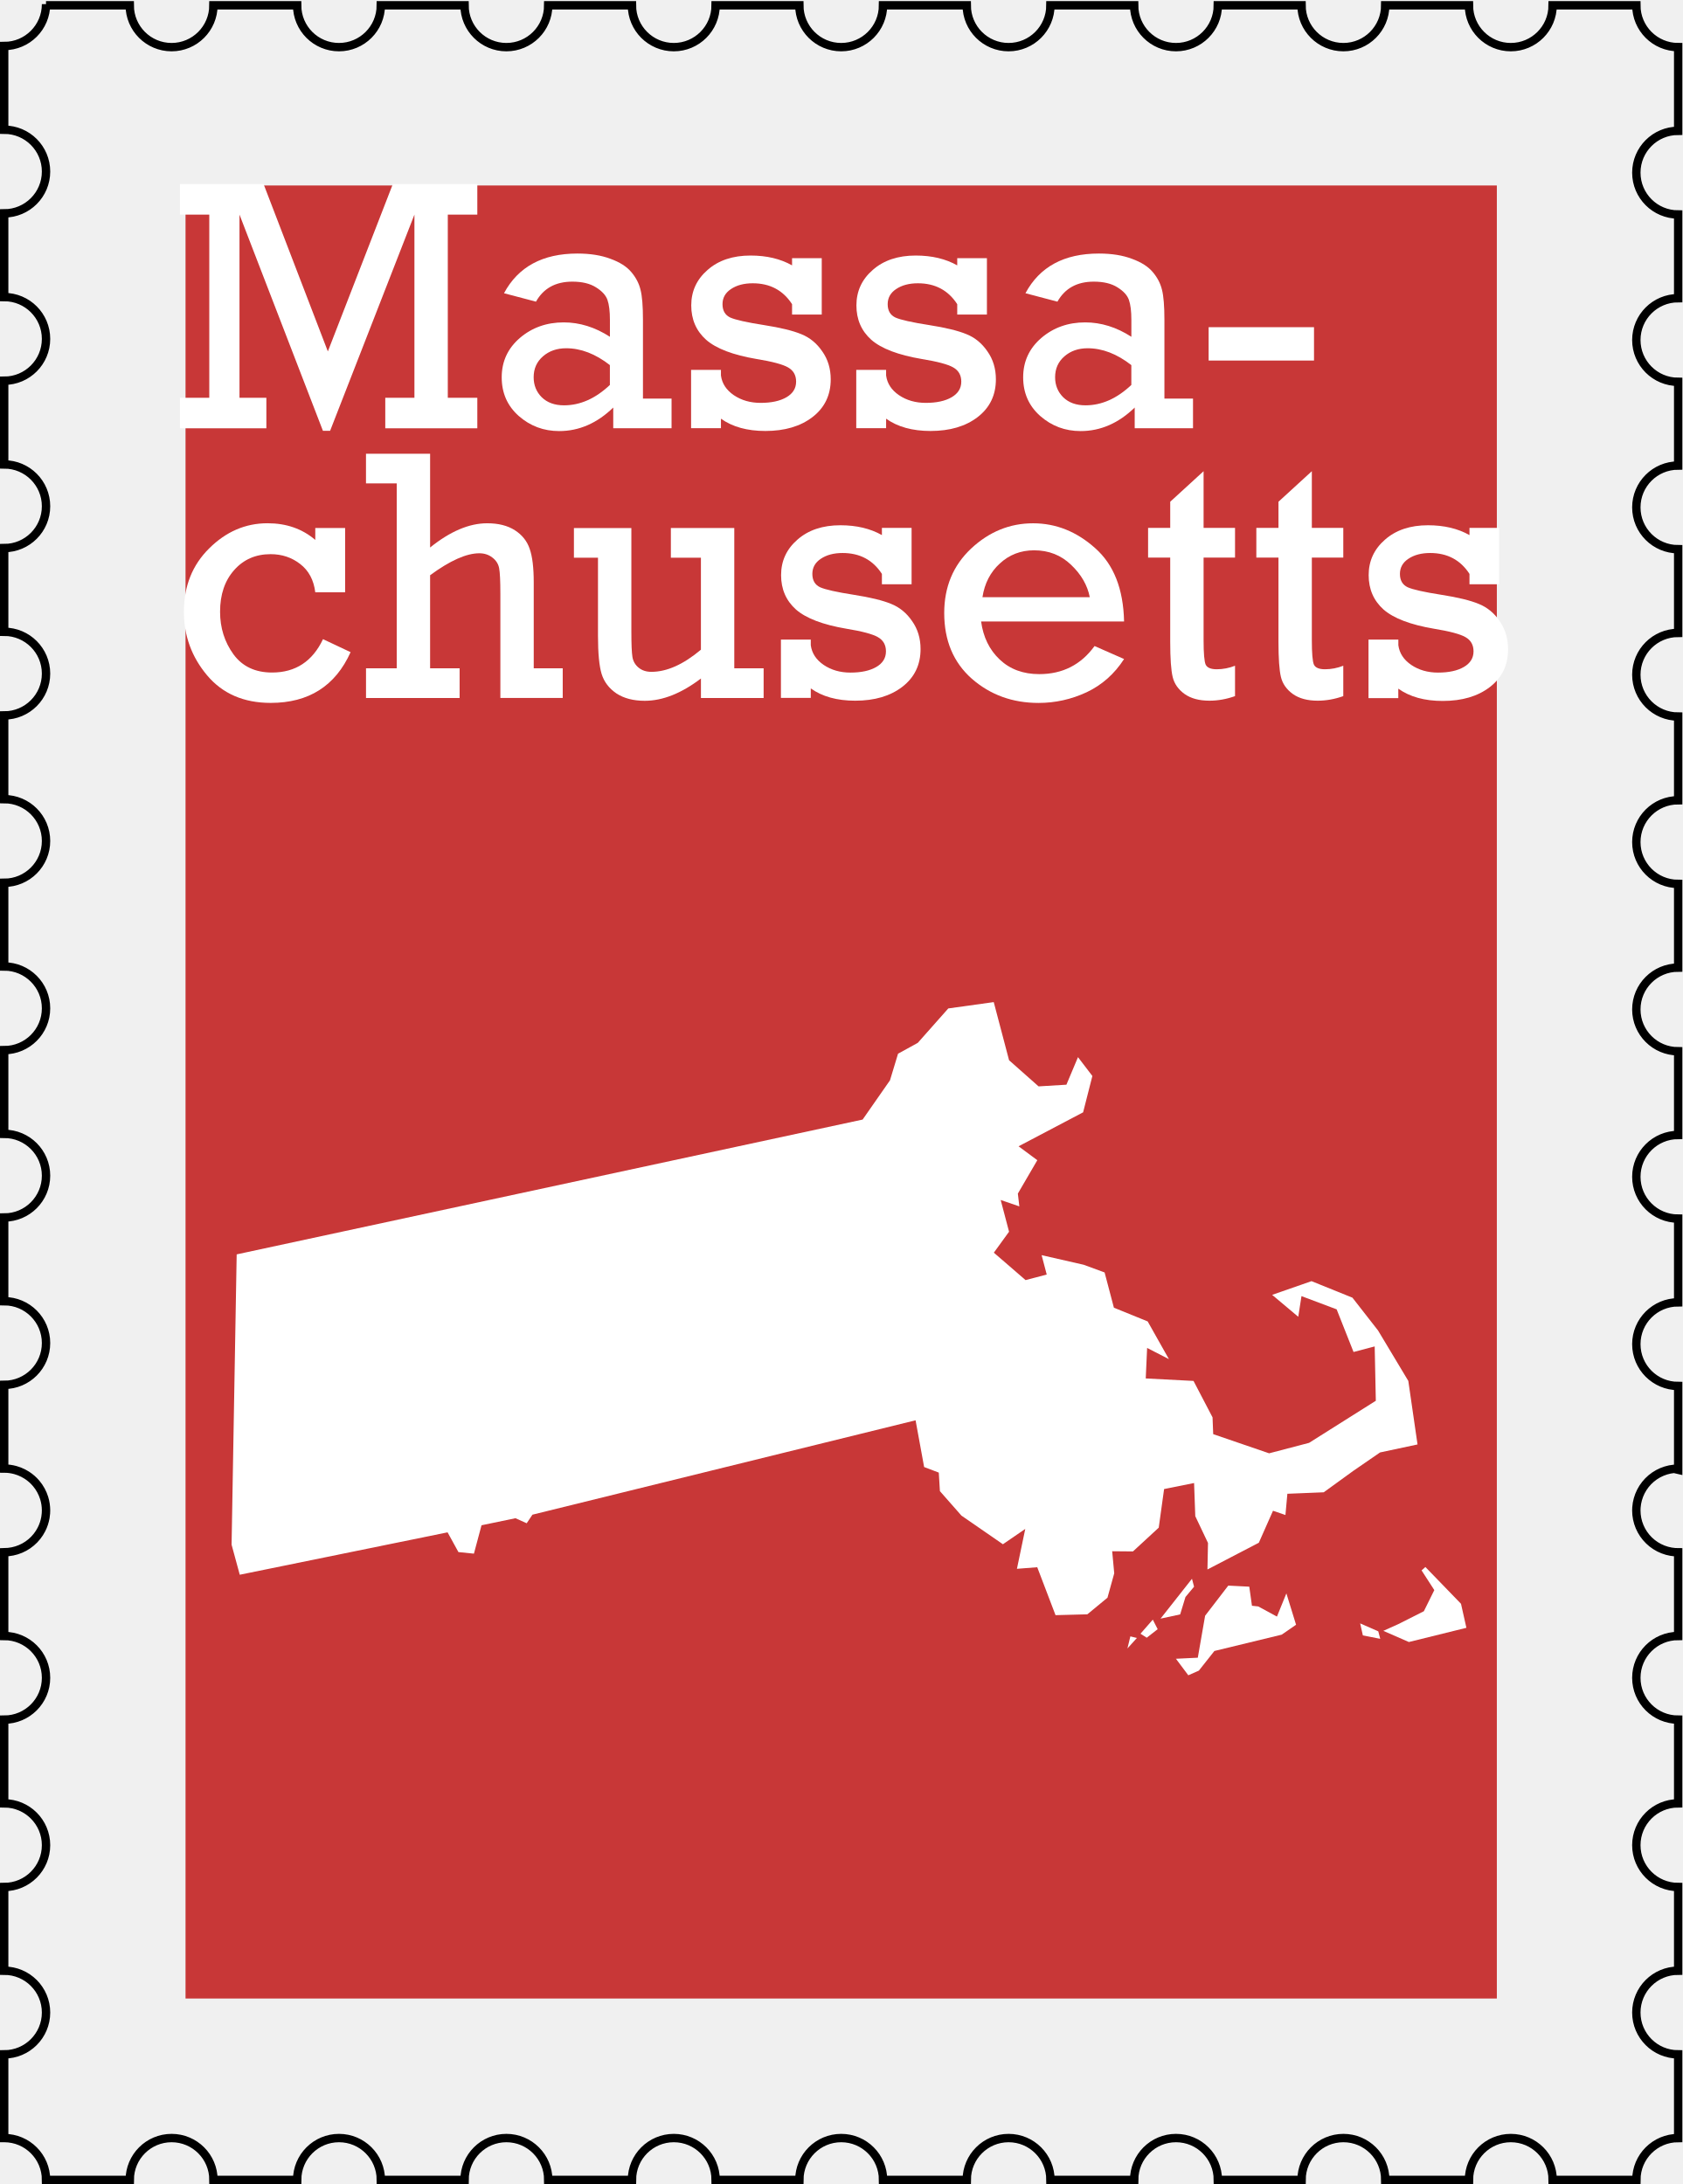
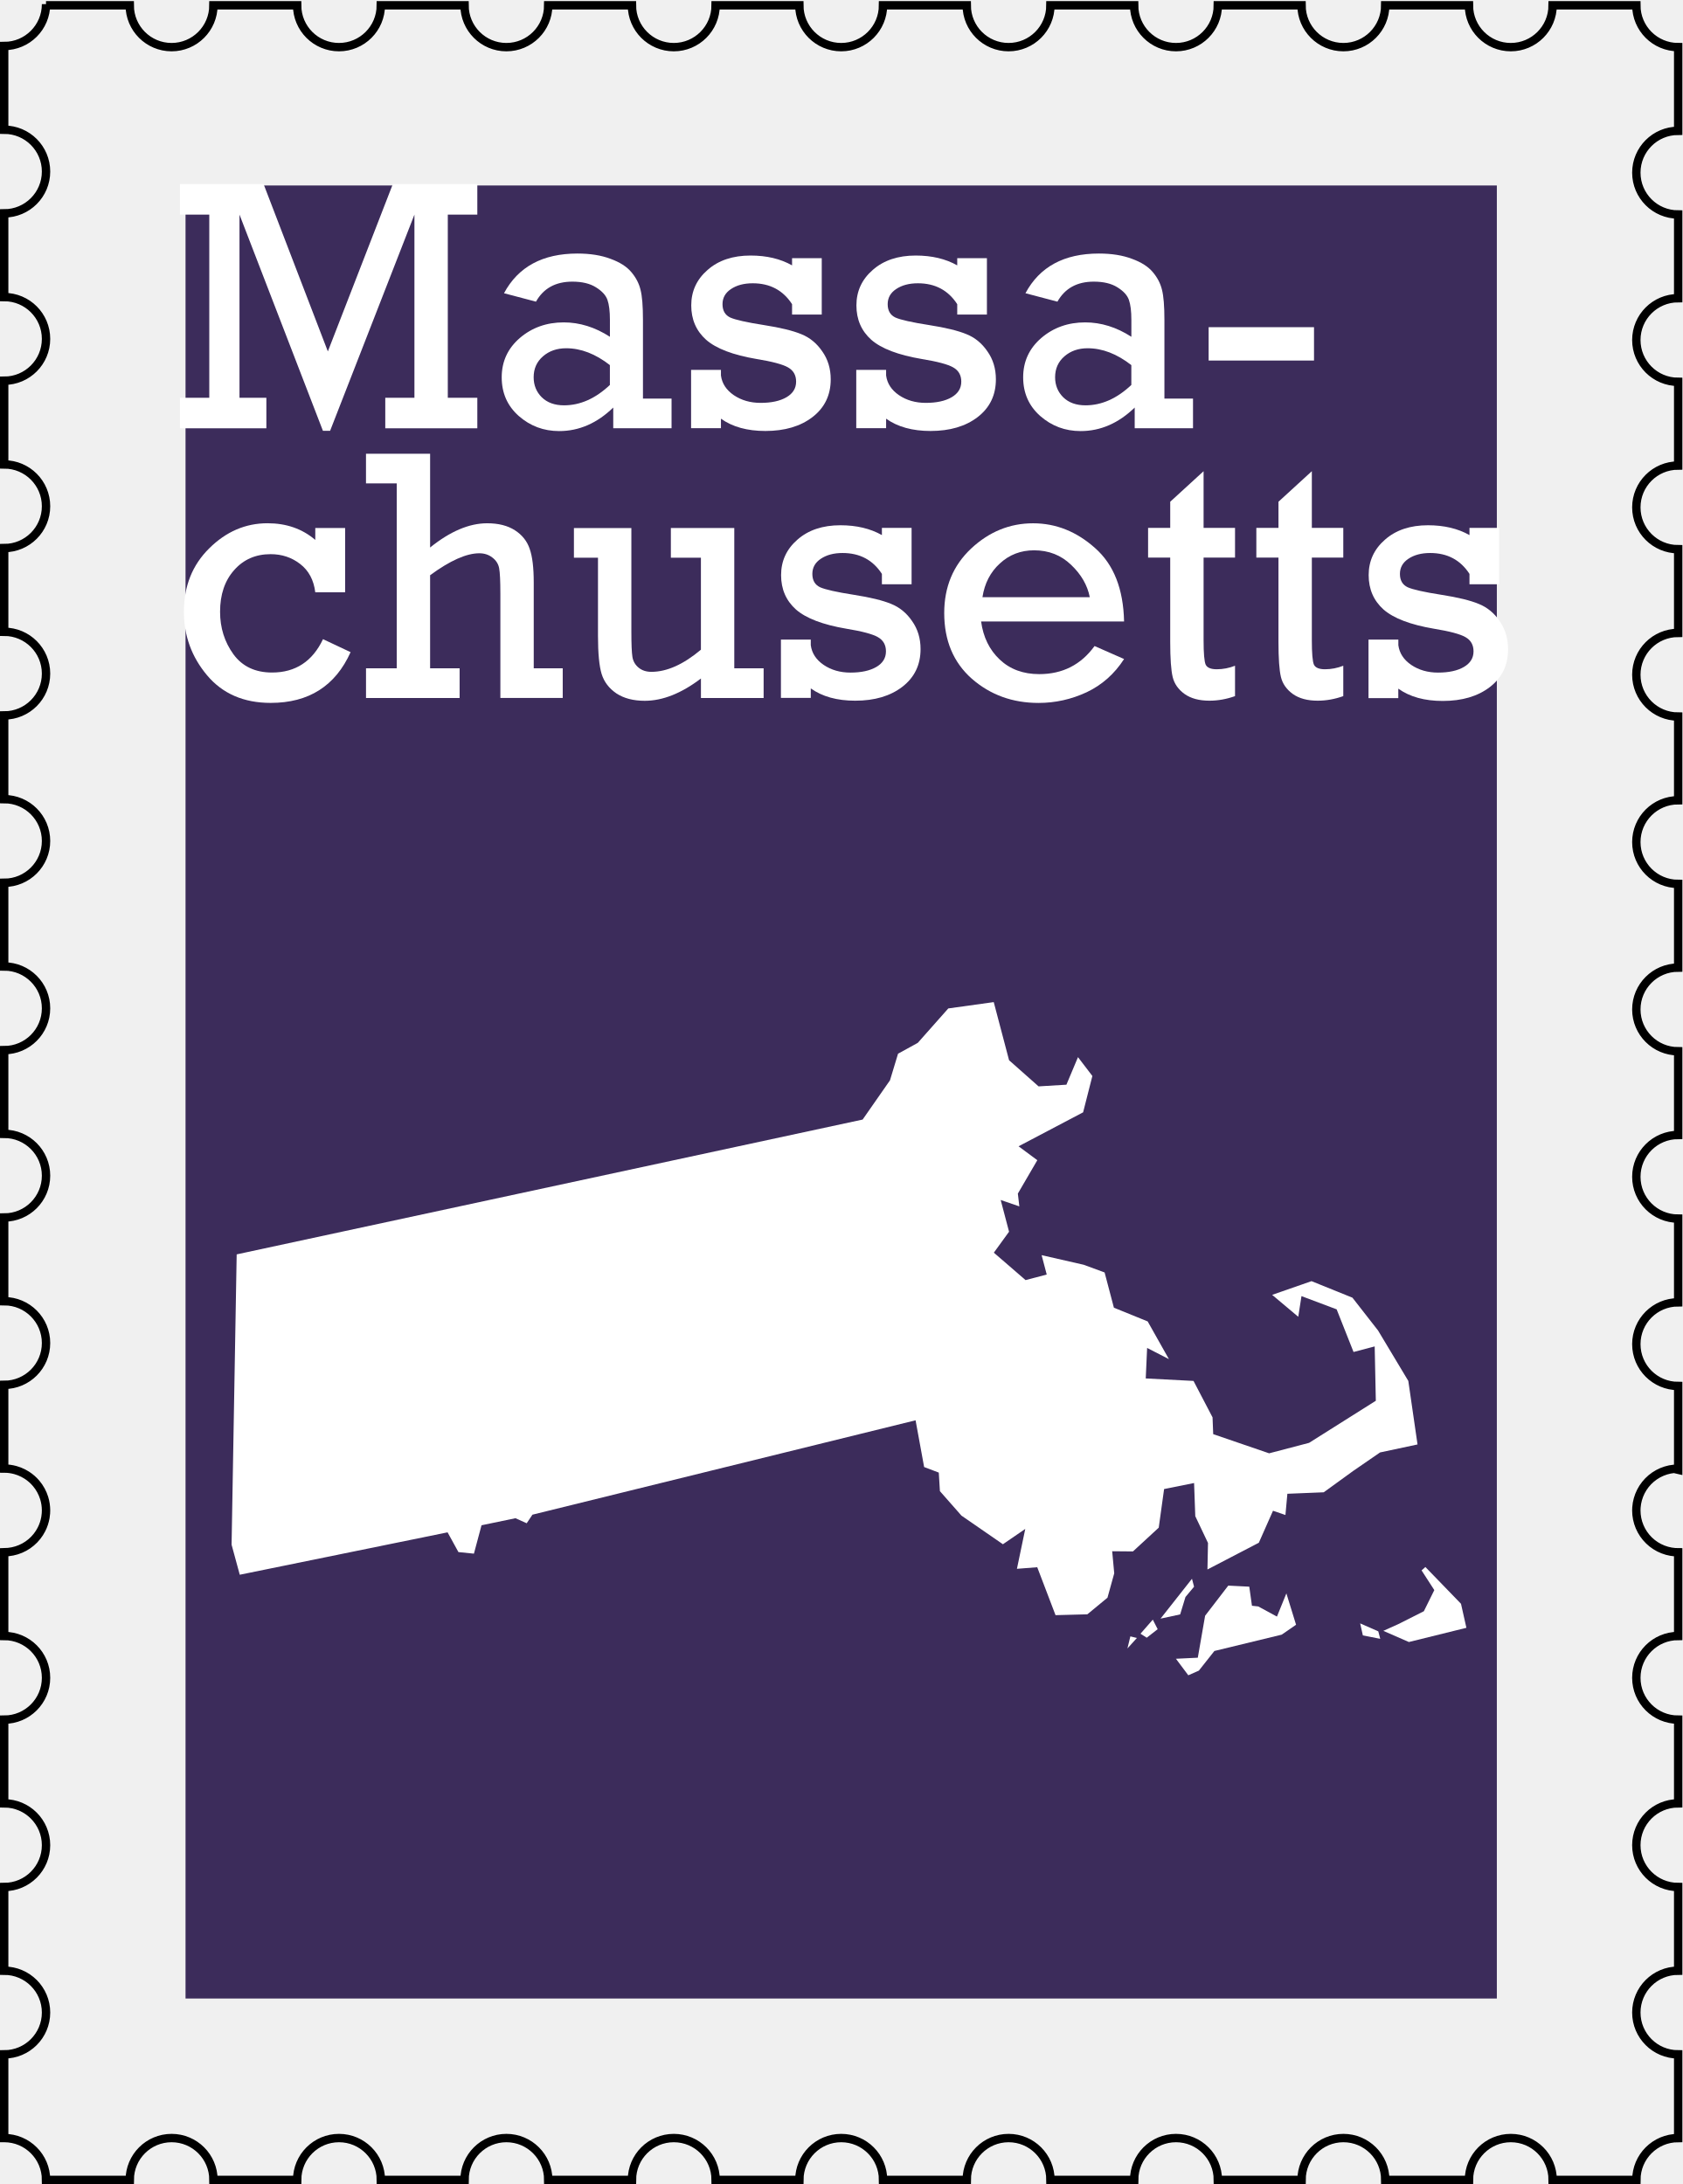
<svg xmlns="http://www.w3.org/2000/svg" id="ma-stamp" height="783" width="603" version="1.1" viewBox="0 0 603 783">
  <g id="border" transform="translate(1.5 -270.9)">
    <path d="m15 272.4a15 15 0 0 1 -15 15v30a15 15 0 0 1 15 15 15 15 0 0 1 -15 15v30a15 15 0 0 1 15 15 15 15 0 0 1 -15 15v30a15 15 0 0 1 15 15 15 15 0 0 1 -15 15v30a15 15 0 0 1 15 15 15 15 0 0 1 -15 15v30a15 15 0 0 1 15 15 15 15 0 0 1 -15 15v30a15 15 0 0 1 15 15 15 15 0 0 1 -15 15v30a15 15 0 0 1 15 15 15 15 0 0 1 -15 15v30a15 15 0 0 1 15 15 15 15 0 0 1 -15 15v30a15 15 0 0 1 4.012 0.547 15 15 0 0 1 2.793 1.086 15 15 0 0 1 1.301 0.746 15 15 0 0 1 3.367 2.957 15 15 0 0 1 2.857 5.23 15 15 0 0 1 0.67 4.434 15 15 0 0 1 -0.037 1.061 15 15 0 0 1 -0.182 1.488 15 15 0 0 1 -1.414 4.256 15 15 0 0 1 -0.746 1.301 15 15 0 0 1 -0.871 1.219 15 15 0 0 1 -0.99 1.127 15 15 0 0 1 -2.291 1.93 15 15 0 0 1 -1.277 0.783 15 15 0 0 1 -5.693 1.762 15 15 0 0 1 -1.499 0.1v30a15 15 0 0 1 15 15 15 15 0 0 1 -15 15v30a15 15 0 0 1 15 15 15 15 0 0 1 -15 15v30a15 15 0 0 1 15 15 15 15 0 0 1 -15 15v30a15 15 0 0 1 0.006 0 15 15 0 0 1 15 15h30a15 15 0 0 1 15 -15 15 15 0 0 1 15 15h30a15 15 0 0 1 15 -15 15 15 0 0 1 15 15h30a15 15 0 0 1 15 -15 15 15 0 0 1 15 15h30a15 15 0 0 1 15 -15 15 15 0 0 1 15 15h30a15 15 0 0 1 15 -15 15 15 0 0 1 15 15h30a15 15 0 0 1 15 -15 15 15 0 0 1 15 15h30a15 15 0 0 1 15 -15 15 15 0 0 1 15 15h30a15 15 0 0 1 15 -15 15 15 0 0 1 15 15h30a15 15 0 0 1 15 -15 15 15 0 0 1 15 15h30a15 15 0 0 1 14.99 -15v-30a15 15 0 0 1 -15 -15 15 15 0 0 1 15 -15v-30a15 15 0 0 1 -15 -15 15 15 0 0 1 15 -15v-30a15 15 0 0 1 -15 -15 15 15 0 0 1 15 -15v-30a15 15 0 0 1 -1.061 -0.037 15 15 0 0 1 -1.488 -0.182 15 15 0 0 1 -5.557 -2.16 15 15 0 0 1 -1.219 -0.871 15 15 0 0 1 -1.127 -0.99 15 15 0 0 1 -1.93 -2.291 15 15 0 0 1 -0.783 -1.277 15 15 0 0 1 -0.652 -1.35 15 15 0 0 1 -0.885 -2.861 15 15 0 0 1 -0.225 -1.482 15 15 0 0 1 -0.074 -1.498 15 15 0 0 1 0.037 -1.061 15 15 0 0 1 0.51 -2.951 15 15 0 0 1 0.473 -1.424 15 15 0 0 1 1.359 -2.67 15 15 0 0 1 4.152 -4.275 15 15 0 0 1 2.627 -1.436 15 15 0 0 1 1.408 -0.514 15 15 0 0 1 1.453 -0.371 15 15 0 0 1 1.482 -0.225 15 15 0 0 1 1.5 0.3v-30a15 15 0 0 1 -15 -15 15 15 0 0 1 15 -15v-30a15 15 0 0 1 -15 -15 15 15 0 0 1 15 -15v-30a15 15 0 0 1 -15 -15 15 15 0 0 1 15 -15v-30a15 15 0 0 1 -15 -15 15 15 0 0 1 15 -15v-30a15 15 0 0 1 -15 -15 15 15 0 0 1 15 -15v-30a15 15 0 0 1 -15 -15 15 15 0 0 1 15 -15v-30a15 15 0 0 1 -15 -15 15 15 0 0 1 15 -15v-30a15 15 0 0 1 -15 -15 15 15 0 0 1 15 -15v-30a15 15 0 0 1 -15 -15h-30a15 15 0 0 1 -15 15 15 15 0 0 1 -15 -15h-30a15 15 0 0 1 -15 15 15 15 0 0 1 -15 -15h-30a15 15 0 0 1 -15 15 15 15 0 0 1 -15 -15h-30a15 15 0 0 1 -15 15 15 15 0 0 1 -15 -15h-30a15 15 0 0 1 -15 15 15 15 0 0 1 -15 -15h-30a15 15 0 0 1 -15 15 15 15 0 0 1 -15 -15h-30a15 15 0 0 1 -15 15 15 15 0 0 1 -15 -15h-30a15 15 0 0 1 -15 15 15 15 0 0 1 -15 -15h-30a15 15 0 0 1 -15 15 15 15 0 0 1 -15 -15h-30z" stroke="#000" stroke-miterlimit="4.8" stroke-width="3" fill="none" />
  </g>
  <g id="background" transform="translate(1.5,-218.5)">
-     <rect height="650" width="470" y="285" x="65" fill="#c83737" />
+     <rect height="650" width="470" y="285" x="65" fill="#3c2c5b" />
  </g>
  <g id="content" transform="translate(1.5,-218.5)" fill="#fff">
    <g fill-rule="evenodd" transform="matrix(.6316 -.1665 .1665 .6316 -80.61 423)">
      <path d="m147 427 351 16 20-17 8-13 12-3 21-14 25 3v33l12 18 15 3 10-13 5 12-10 18-39 9 8 10-15 15-1 7-9-6v18l-11 9 13 19h12v-11l21 11 10 7v20l16 12 6 23-10-9-5 16 25 8 5 22-2 9 27 18 22.66 0.028 41.3-13 7-29h-12l-3-25-16.81-11.94-4.596 10.52-10.78-15.29 22.8-1.768 19.4 14.5 9 21 9 31-4 35-21-1-16.9 6.08-18.56 7.191-19.5-4.3-4 11-6-4-12 15-31 7 4-14-3-16 4-17.75-16.75-1-8.25 19.75-17 9-11-3-2 12-7 12-13 6-17-4-3-28-11-2 10-20-14 5-18-21-8-16 2-10-7-5 2-26-216.5-3.5-4.25 3.75-5.25-4.25-19-1-8 14-8-3-3-12-116.2-6.563-0.133-17.1z" />
      <path d="m626.8 741.5-16.5 12.75-9.75 21.25-11.75-2.5 4.25 10.5 6.25-1 11-8.25 38 0.75 9-3.25-0.75-18-8.25 11-8.5-8-3.25-1.25 1.25-10.5z" />
      <path d="m608.5 732.8-22.25 16.75 11 0.5 5.25-8.5 6-4.25z" />
      <path d="m582 749-8.5 5.75 2.75 3 7-3z" />
      <path d="m571 756.5-3.25-1.75-3.25 6z" />
      <path d="m734 759.2 13.75 24.5-0.5 13.5-32.5-0.5-12-9.5 9-1.5 15.25-3.25 8.5-9.75-4-12.25z" />
      <path d="m691.5 780-0.25 6.75 8.75 4.25v-4.25z" />
    </g>
    <g>
      <path style="" d="m73.51 361.1v-65.66h-10.51v-10.95h29.97l23.04 60 23.29-60h30.28v10.95h-10.58v65.66h10.58v10.95h-32.99v-10.95h10.45v-65.66l-30.22 77.5h-2.581l-29.9-77.5v65.66h9.632v10.95h-30.97v-10.95h10.51z" />
      <path style="" d="m239.2 361.4v10.64h-20.9v-7.429q-8.688 8.436-19.39 8.436-8.31 0-14.48-5.414-6.107-5.414-6.107-13.85 0-8.499 6.484-14.1 6.547-5.603 15.74-5.603 8.562 0 16.56 5.162v-6.044q0-4.659-0.881-7.177t-4.155-4.533q-3.211-2.015-8.436-2.015-9.003 0-13.03 7.177l-11.46-3.022q7.618-14.23 26.32-14.23 6.862 0 11.84 1.889 5.036 1.826 7.492 4.785 2.455 2.896 3.274 6.295 0.881 3.4 0.881 10.83v28.2h10.26zm-22.1-12q-7.743-6.044-15.68-6.044-4.973 0-8.31 2.896t-3.337 7.492q0 4.281 2.896 7.177 2.959 2.896 7.995 2.896 8.688 0 16.43-7.303v-7.114z" />
      <path style="" d="m246.2 372v-20.9h10.7v2.015q0.567 4.281 4.596 7.051 4.092 2.77 9.632 2.77 5.792 0 9.254-2.015t3.462-5.603q0-3.462-2.896-5.099-2.833-1.637-11.33-3.022-12.59-2.14-18.01-6.862-5.351-4.785-5.351-12.34 0-7.618 5.855-12.72 5.855-5.162 15.42-5.162 8.625 0 14.86 3.525v-2.581h10.64v20.21h-10.64v-3.714q-4.848-7.492-14.1-7.492-4.722 0-7.806 2.078-3.022 2.015-3.022 5.414 0 3.462 2.77 4.785 2.833 1.259 12.09 2.707 8.877 1.385 13.41 3.274 4.533 1.826 7.492 6.17 3.022 4.281 3.022 10.01 0 8.499-6.547 13.54-6.484 4.973-16.87 4.973-9.758 0-15.93-4.407v3.4h-10.7z" />
      <path style="" d="m305.4 372v-20.9h10.7v2.015q0.567 4.281 4.596 7.051 4.092 2.77 9.632 2.77 5.792 0 9.254-2.015t3.462-5.603q0-3.462-2.896-5.099-2.833-1.637-11.33-3.022-12.59-2.14-18.01-6.862-5.351-4.785-5.351-12.34 0-7.618 5.855-12.72 5.855-5.162 15.42-5.162 8.625 0 14.86 3.525v-2.581h10.64v20.21h-10.64v-3.714q-4.848-7.492-14.1-7.492-4.722 0-7.806 2.078-3.022 2.015-3.022 5.414 0 3.462 2.77 4.785 2.833 1.259 12.09 2.707 8.877 1.385 13.41 3.274 4.533 1.826 7.492 6.17 3.022 4.281 3.022 10.01 0 8.499-6.547 13.54-6.484 4.973-16.87 4.973-9.758 0-15.93-4.407v3.4h-10.7z" />
      <path style="" d="m426.1 361.4v10.64h-20.9v-7.429q-8.688 8.436-19.39 8.436-8.31 0-14.48-5.414-6.107-5.414-6.107-13.85 0-8.499 6.484-14.1 6.547-5.603 15.74-5.603 8.562 0 16.56 5.162v-6.044q0-4.659-0.881-7.177t-4.155-4.533q-3.211-2.015-8.436-2.015-9.003 0-13.03 7.177l-11.46-3.022q7.618-14.23 26.32-14.23 6.862 0 11.84 1.889 5.036 1.826 7.492 4.785 2.455 2.896 3.274 6.295 0.881 3.4 0.881 10.83v28.2h10.26zm-22.1-12q-7.743-6.044-15.68-6.044-4.973 0-8.31 2.896t-3.337 7.492q0 4.281 2.896 7.177 2.959 2.896 7.995 2.896 8.688 0 16.43-7.303v-7.114z" />
      <path style="" d="m431.7 335.8h37.77v11.96h-37.77v-11.96z" />
      <path style="" d="m122.2 407.8v23.04h-10.7q-0.818-6.61-5.414-10.14-4.533-3.525-10.58-3.525-8.058 0-13.09 5.729-5.036 5.666-5.036 14.92 0 8.625 4.785 15.24 4.785 6.547 13.85 6.547 12.59 0 18.26-11.96l9.884 4.659q-8.184 18.19-28.64 18.19-14.48 0-22.79-9.884t-8.31-22.79q0-13.79 9.065-22.73 9.065-9.003 20.9-9.003 10.14 0 17.12 5.981v-4.281h10.7z" />
      <path style="" d="m140.7 458.1v-66.29h-11.02v-10.64h22.98v33.62q10.77-8.688 20.46-8.688 6.044 0 9.947 2.518t5.288 6.673q1.448 4.092 1.448 12.02v30.78h10.39v10.64h-22.35v-37.27q0-6.925-0.441-9.254t-2.455-3.84q-1.952-1.511-4.659-1.511-6.925 0-17.63 7.869v33.37h10.58v10.64h-33.55v-10.64h11.02z" />
      <path style="" d="m272.2 458.1v10.64h-22.47v-6.988q-10.51 7.995-20.15 7.995-6.107 0-10.14-2.644-3.966-2.707-5.288-6.925-1.322-4.281-1.322-13.72v-28.01h-8.625v-10.64h20.59v37.14q0 6.736 0.378 9.065t2.203 3.84q1.826 1.511 4.596 1.511 8.31 0 17.75-7.932v-32.99h-10.77v-10.64h22.73v50.3h10.51z" />
      <path style="" d="m278.4 468.7v-20.9h10.7v2.015q0.567 4.281 4.596 7.051 4.092 2.77 9.632 2.77 5.792 0 9.254-2.015 3.463-2.015 3.463-5.603 0-3.462-2.896-5.099-2.833-1.637-11.33-3.022-12.59-2.14-18.01-6.862-5.351-4.785-5.351-12.34 0-7.618 5.855-12.72 5.855-5.162 15.42-5.162 8.625 0 14.86 3.525v-2.581h10.64v20.21h-10.64v-3.714q-4.848-7.492-14.1-7.492-4.722 0-7.806 2.078-3.022 2.015-3.022 5.414 0 3.462 2.77 4.785 2.833 1.259 12.09 2.707 8.877 1.385 13.41 3.274 4.533 1.826 7.492 6.17 3.022 4.281 3.022 10.01 0 8.499-6.547 13.54-6.484 4.973-16.87 4.973-9.758 0-15.93-4.407v3.4h-10.7z" />
      <path style="" d="m401.4 441.3h-51.25q1.133 8.436 6.673 13.66 5.54 5.225 14.16 5.225 12.53 0 19.83-10.07l10.58 4.659q-5.162 7.995-13.41 11.9-8.247 3.84-17.25 3.84-13.98 0-23.92-8.688-9.884-8.751-9.884-23.55 0-14.04 9.632-23.1 9.695-9.065 22.22-9.065 12.28 0 22.22 8.877 10.01 8.814 10.39 26.32zm-12.3-8.7q-1.259-6.421-6.673-11.58-5.414-5.225-13.28-5.225-7.177 0-12.28 4.722-5.099 4.659-6.233 12.09h38.47z" />
      <path style="" d="m410 418.4v-10.64h7.932v-9.38l11.96-10.95v20.33h11.27v10.64h-11.27v29.59q0 7.114 0.755 8.814 0.818 1.637 3.966 1.637 3.337 0 6.547-1.259v10.89q-4.596 1.637-9.191 1.637-5.477 0-8.877-2.392-3.4-2.455-4.281-6.107-0.881-3.651-0.881-12.59v-30.22h-7.932z" />
      <path style="" d="m448.8 418.4v-10.64h7.932v-9.38l11.96-10.95v20.33h11.27v10.64h-11.27v29.59q0 7.114 0.755 8.814 0.818 1.637 3.966 1.637 3.337 0 6.547-1.259v10.89q-4.596 1.637-9.191 1.637-5.477 0-8.877-2.392-3.4-2.455-4.281-6.107-0.881-3.651-0.881-12.59v-30.22h-7.932z" />
      <path style="" d="m489 468.7v-20.9h10.7v2.015q0.567 4.281 4.596 7.051 4.092 2.77 9.632 2.77 5.792 0 9.254-2.015 3.463-2.015 3.463-5.603 0-3.462-2.896-5.099-2.833-1.637-11.33-3.022-12.59-2.14-18.01-6.862-5.351-4.785-5.351-12.34 0-7.618 5.855-12.72 5.855-5.162 15.42-5.162 8.625 0 14.86 3.525v-2.581h10.64v20.21h-10.64v-3.714q-4.848-7.492-14.1-7.492-4.722 0-7.806 2.078-3.022 2.015-3.022 5.414 0 3.462 2.77 4.785 2.833 1.259 12.09 2.707 8.877 1.385 13.41 3.274 4.533 1.826 7.492 6.17 3 4.4 3 10.1 0 8.499-6.547 13.54-6.484 4.973-16.87 4.973-9.758 0-15.93-4.407v3.4h-10.7z" />
    </g>
  </g>
</svg>
